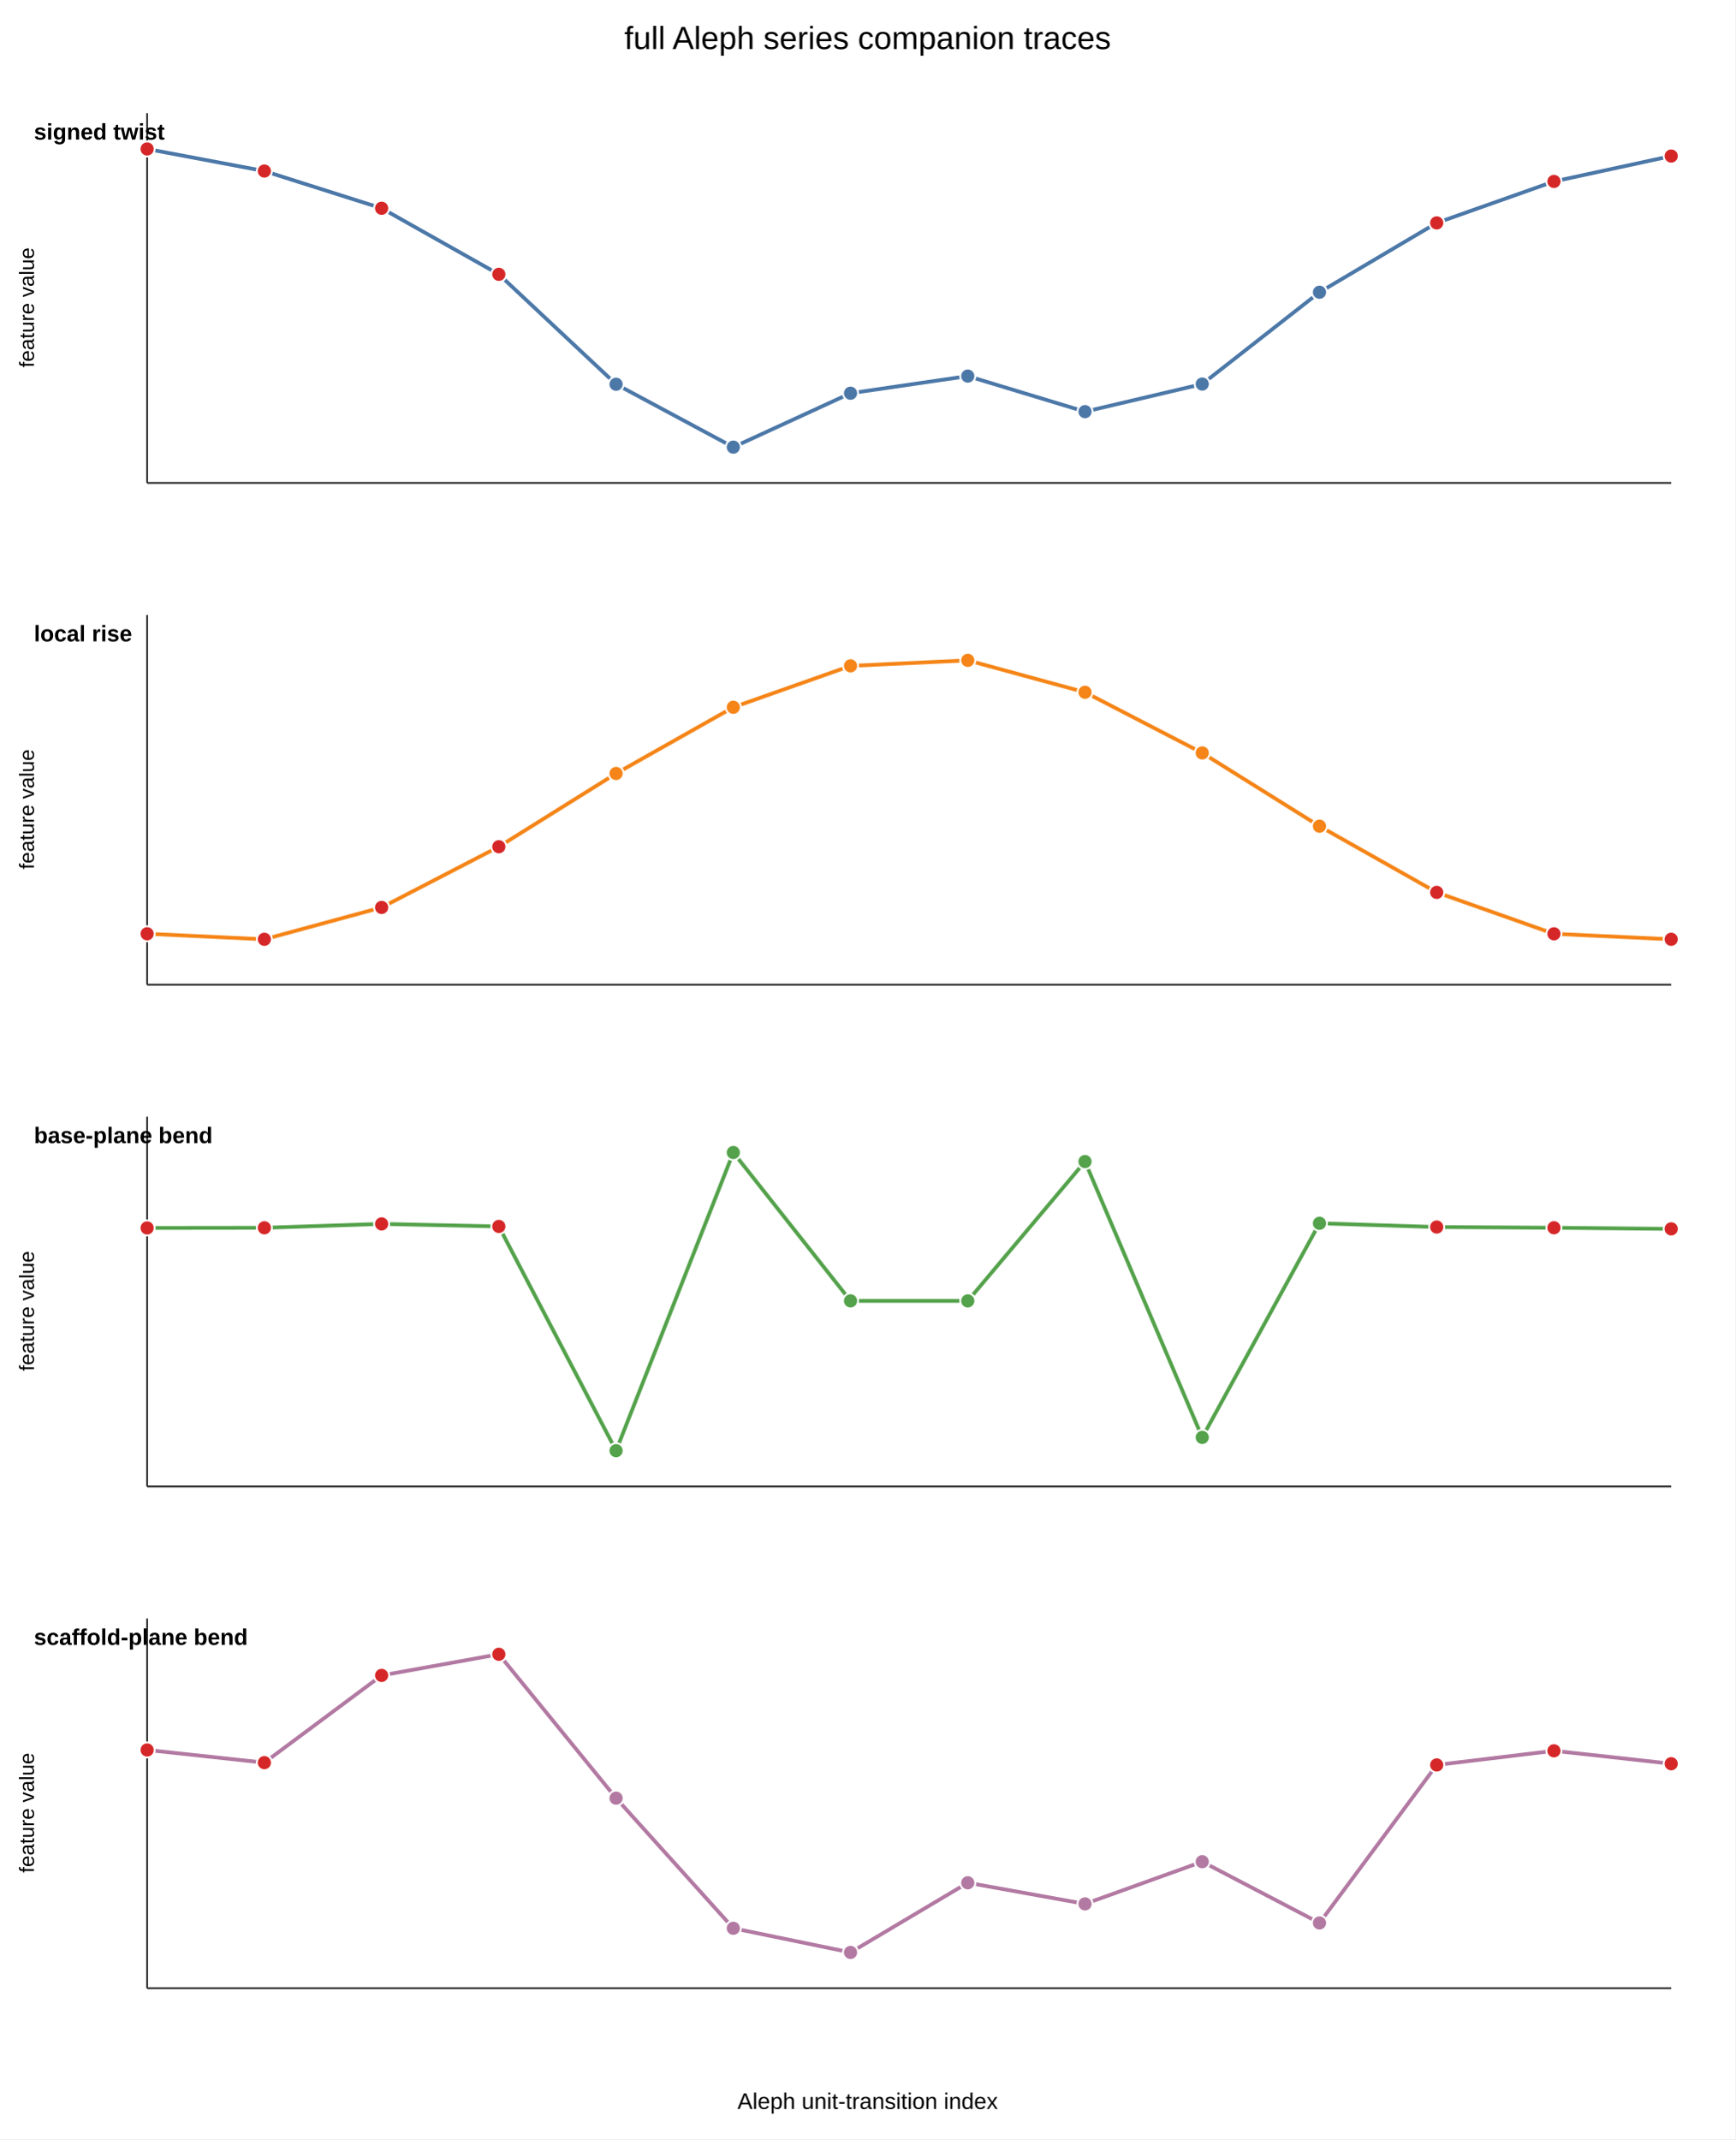
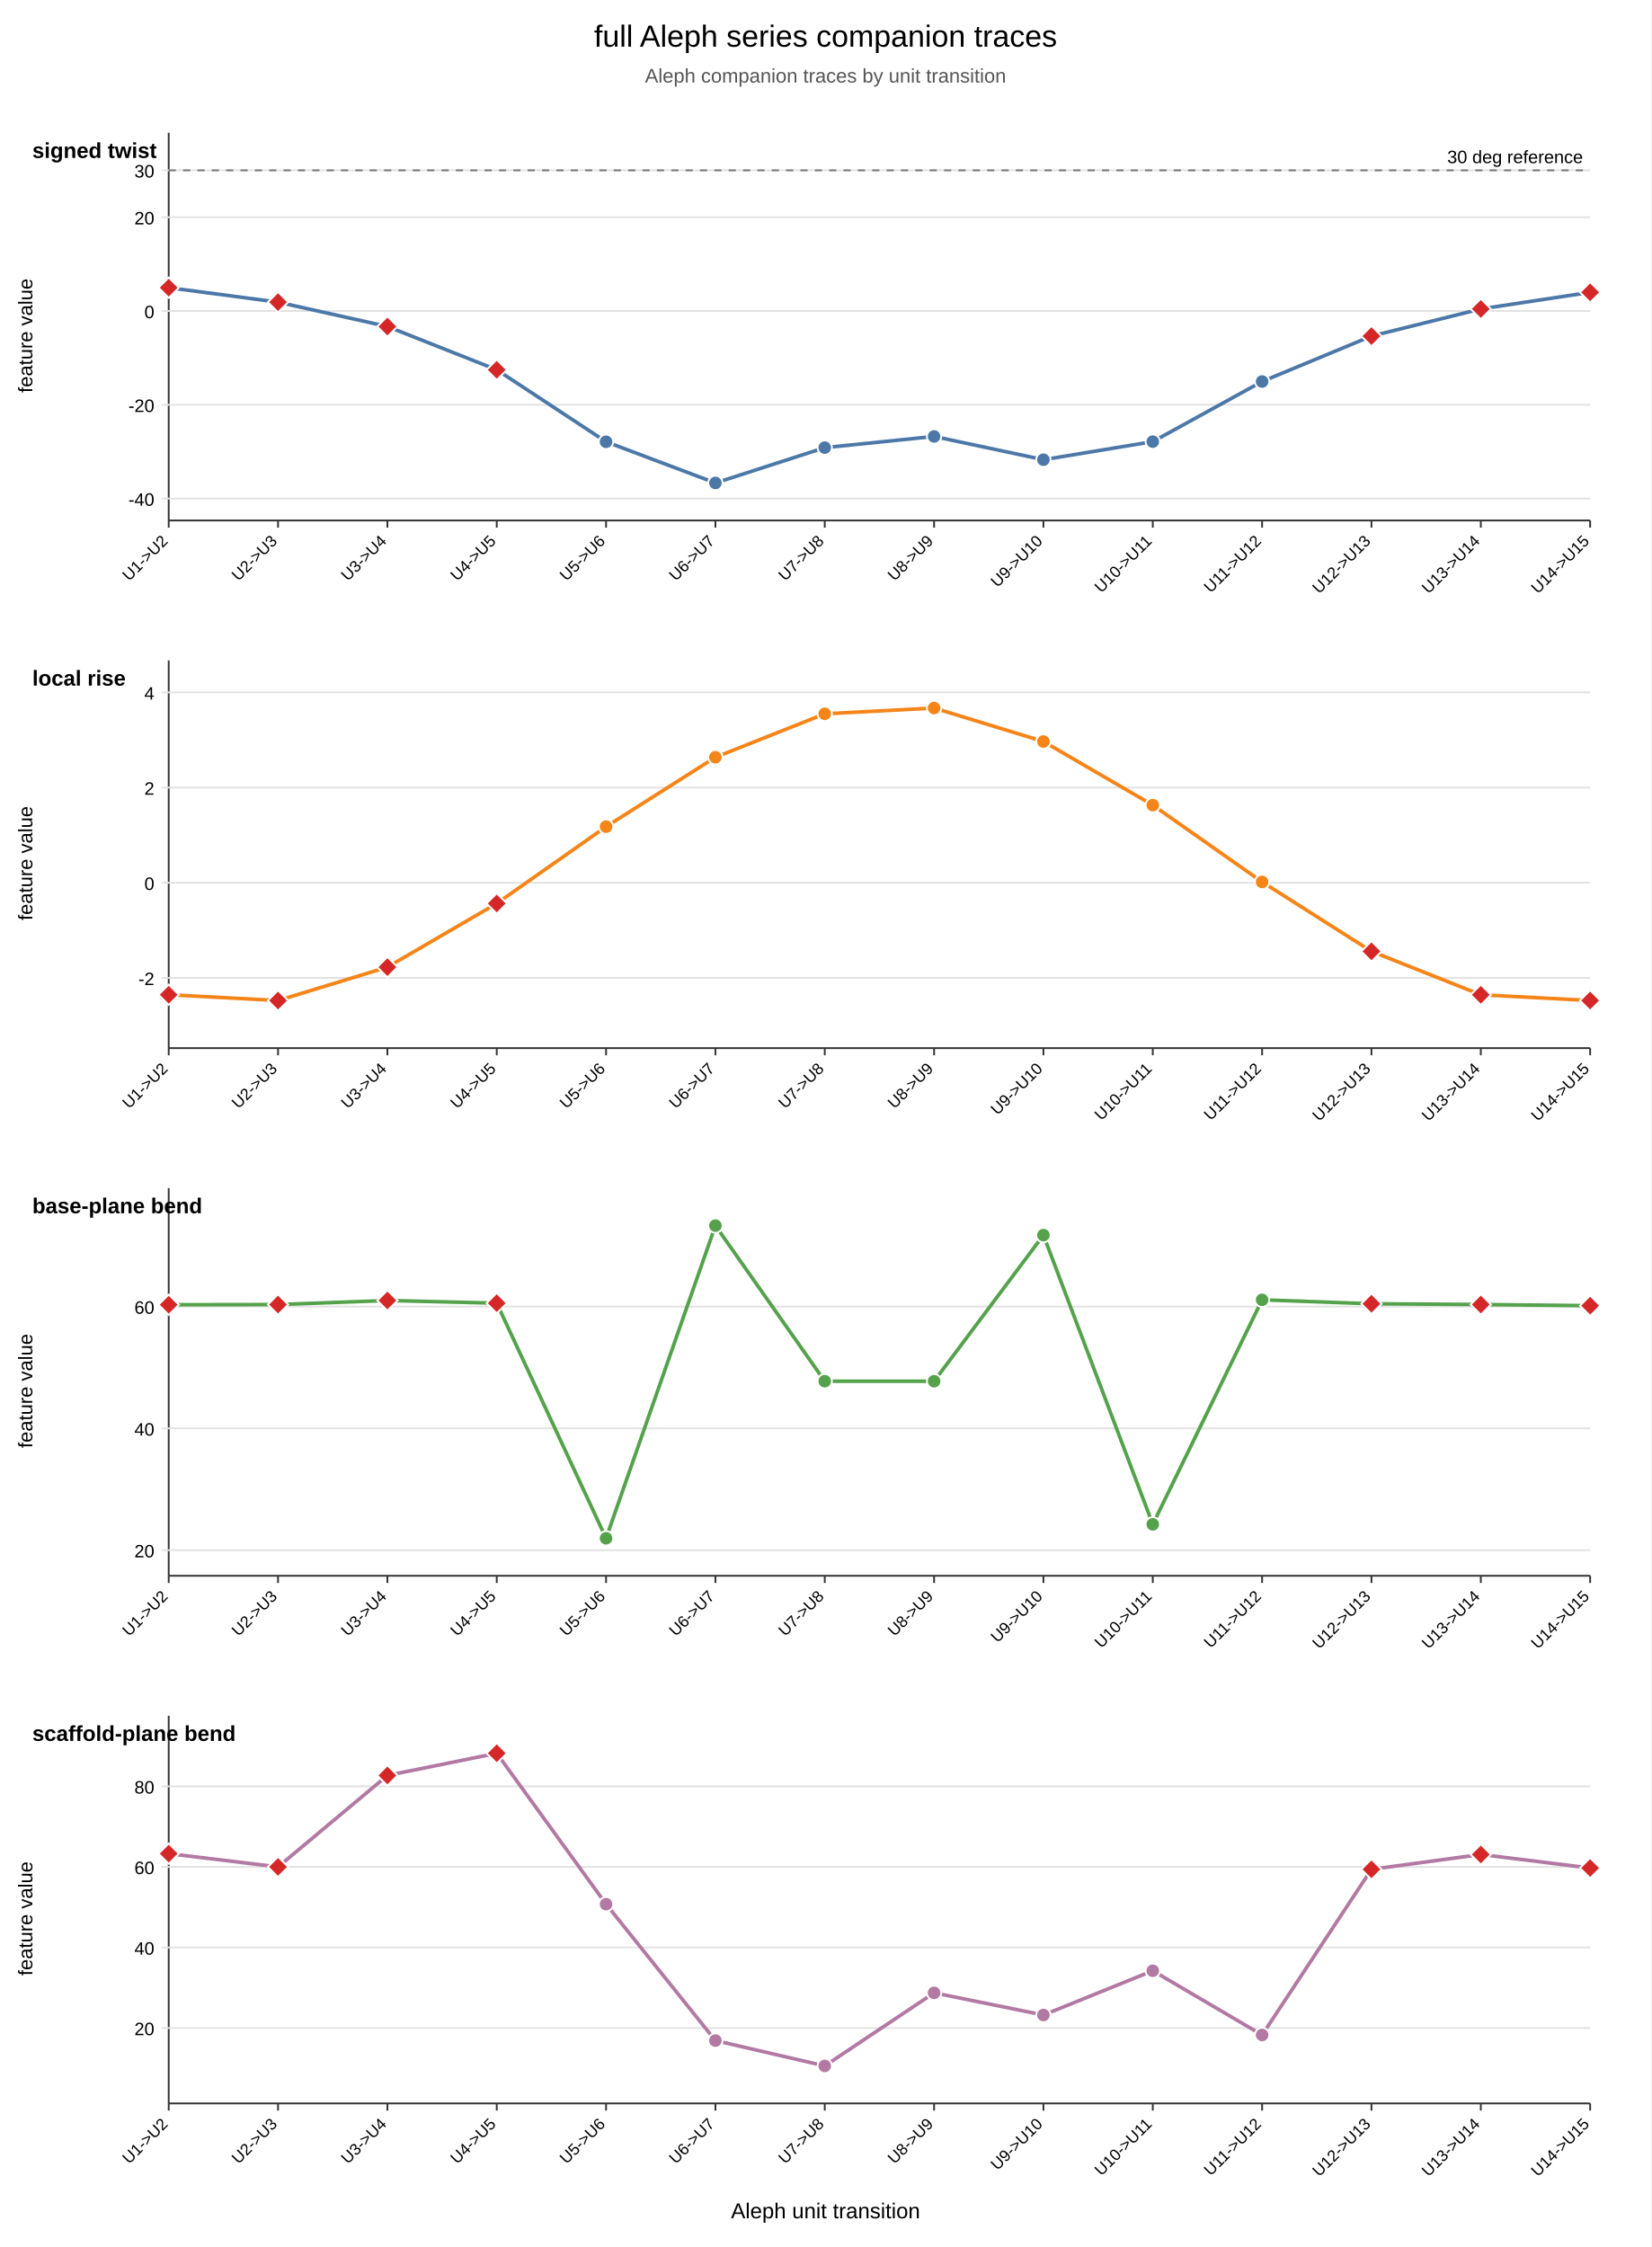
- <svg xmlns="http://www.w3.org/2000/svg" width="920" height="1134" viewBox="0 0 920 1134">
+ <svg xmlns="http://www.w3.org/2000/svg" width="920" height="1252" viewBox="0 0 920 1252">
  <rect width="100%" height="100%" fill="white" />
  <text x="460" y="26" text-anchor="middle" font-family="Arial" font-size="17">full Aleph series companion traces</text>
-   <line x1="78" y1="60" x2="78" y2="256" stroke="#333" />
-   <line x1="78" y1="256" x2="886" y2="256" stroke="#333" />
-   <text x="18" y="74" font-family="Arial" font-size="12" font-weight="bold">signed twist</text>
-   <polyline points="78.00,78.97 140.15,90.67 202.31,110.40 264.46,145.42 326.62,203.69 388.77,237.03 450.92,208.45 513.08,199.37 575.23,218.21 637.38,203.59 699.54,154.92 761.69,118.16 823.85,96.18 886.00,82.72" fill="none" stroke="#4c78a8" stroke-width="2" />
-   <circle cx="78.00" cy="78.97" r="4" fill="#d62728" stroke="white" stroke-width="1" />
-   <circle cx="140.15" cy="90.67" r="4" fill="#d62728" stroke="white" stroke-width="1" />
-   <circle cx="202.31" cy="110.40" r="4" fill="#d62728" stroke="white" stroke-width="1" />
-   <circle cx="264.46" cy="145.42" r="4" fill="#d62728" stroke="white" stroke-width="1" />
-   <circle cx="326.62" cy="203.69" r="4" fill="#4c78a8" stroke="white" stroke-width="1" />
-   <circle cx="388.77" cy="237.03" r="4" fill="#4c78a8" stroke="white" stroke-width="1" />
-   <circle cx="450.92" cy="208.45" r="4" fill="#4c78a8" stroke="white" stroke-width="1" />
-   <circle cx="513.08" cy="199.37" r="4" fill="#4c78a8" stroke="white" stroke-width="1" />
-   <circle cx="575.23" cy="218.21" r="4" fill="#4c78a8" stroke="white" stroke-width="1" />
-   <circle cx="637.38" cy="203.59" r="4" fill="#4c78a8" stroke="white" stroke-width="1" />
-   <circle cx="699.54" cy="154.92" r="4" fill="#4c78a8" stroke="white" stroke-width="1" />
-   <circle cx="761.69" cy="118.16" r="4" fill="#d62728" stroke="white" stroke-width="1" />
-   <circle cx="823.85" cy="96.18" r="4" fill="#d62728" stroke="white" stroke-width="1" />
-   <circle cx="886.00" cy="82.72" r="4" fill="#d62728" stroke="white" stroke-width="1" />
-   <text x="18" y="163" text-anchor="middle" font-family="Arial" font-size="11" transform="rotate(-90 18,163)">feature value</text>
-   <line x1="78" y1="326" x2="78" y2="522" stroke="#333" />
-   <line x1="78" y1="522" x2="886" y2="522" stroke="#333" />
-   <text x="18" y="340" font-family="Arial" font-size="12" font-weight="bold">local rise</text>
-   <polyline points="78.00,495.01 140.15,497.94 202.31,481.05 264.46,448.86 326.62,410.03 388.77,374.93 450.92,352.98 513.08,350.06 575.23,366.98 637.38,399.14 699.54,437.98 761.69,473.07 823.85,495.03 886.00,497.93" fill="none" stroke="#f58518" stroke-width="2" />
-   <circle cx="78.00" cy="495.01" r="4" fill="#d62728" stroke="white" stroke-width="1" />
-   <circle cx="140.15" cy="497.94" r="4" fill="#d62728" stroke="white" stroke-width="1" />
-   <circle cx="202.31" cy="481.05" r="4" fill="#d62728" stroke="white" stroke-width="1" />
-   <circle cx="264.46" cy="448.86" r="4" fill="#d62728" stroke="white" stroke-width="1" />
-   <circle cx="326.62" cy="410.03" r="4" fill="#f58518" stroke="white" stroke-width="1" />
-   <circle cx="388.77" cy="374.93" r="4" fill="#f58518" stroke="white" stroke-width="1" />
-   <circle cx="450.92" cy="352.98" r="4" fill="#f58518" stroke="white" stroke-width="1" />
-   <circle cx="513.08" cy="350.06" r="4" fill="#f58518" stroke="white" stroke-width="1" />
-   <circle cx="575.23" cy="366.98" r="4" fill="#f58518" stroke="white" stroke-width="1" />
-   <circle cx="637.38" cy="399.14" r="4" fill="#f58518" stroke="white" stroke-width="1" />
-   <circle cx="699.54" cy="437.98" r="4" fill="#f58518" stroke="white" stroke-width="1" />
-   <circle cx="761.69" cy="473.07" r="4" fill="#d62728" stroke="white" stroke-width="1" />
-   <circle cx="823.85" cy="495.03" r="4" fill="#d62728" stroke="white" stroke-width="1" />
-   <circle cx="886.00" cy="497.93" r="4" fill="#d62728" stroke="white" stroke-width="1" />
-   <text x="18" y="429" text-anchor="middle" font-family="Arial" font-size="11" transform="rotate(-90 18,429)">feature value</text>
-   <line x1="78" y1="592" x2="78" y2="788" stroke="#333" />
-   <line x1="78" y1="788" x2="886" y2="788" stroke="#333" />
-   <text x="18" y="606" font-family="Arial" font-size="12" font-weight="bold">base-plane bend</text>
-   <polyline points="78.00,650.96 140.15,650.88 202.31,648.82 264.46,650.16 326.62,769.03 388.77,610.97 450.92,689.62 513.08,689.63 575.23,615.77 637.38,762.00 699.54,648.49 761.69,650.48 823.85,650.86 886.00,651.45" fill="none" stroke="#54a24b" stroke-width="2" />
-   <circle cx="78.00" cy="650.96" r="4" fill="#d62728" stroke="white" stroke-width="1" />
-   <circle cx="140.15" cy="650.88" r="4" fill="#d62728" stroke="white" stroke-width="1" />
-   <circle cx="202.31" cy="648.82" r="4" fill="#d62728" stroke="white" stroke-width="1" />
-   <circle cx="264.46" cy="650.16" r="4" fill="#d62728" stroke="white" stroke-width="1" />
-   <circle cx="326.62" cy="769.03" r="4" fill="#54a24b" stroke="white" stroke-width="1" />
-   <circle cx="388.77" cy="610.97" r="4" fill="#54a24b" stroke="white" stroke-width="1" />
-   <circle cx="450.92" cy="689.62" r="4" fill="#54a24b" stroke="white" stroke-width="1" />
-   <circle cx="513.08" cy="689.63" r="4" fill="#54a24b" stroke="white" stroke-width="1" />
-   <circle cx="575.23" cy="615.77" r="4" fill="#54a24b" stroke="white" stroke-width="1" />
-   <circle cx="637.38" cy="762.00" r="4" fill="#54a24b" stroke="white" stroke-width="1" />
-   <circle cx="699.54" cy="648.49" r="4" fill="#54a24b" stroke="white" stroke-width="1" />
-   <circle cx="761.69" cy="650.48" r="4" fill="#d62728" stroke="white" stroke-width="1" />
-   <circle cx="823.85" cy="650.86" r="4" fill="#d62728" stroke="white" stroke-width="1" />
-   <circle cx="886.00" cy="651.45" r="4" fill="#d62728" stroke="white" stroke-width="1" />
-   <text x="18" y="695" text-anchor="middle" font-family="Arial" font-size="11" transform="rotate(-90 18,695)">feature value</text>
-   <line x1="78" y1="858" x2="78" y2="1054" stroke="#333" />
-   <line x1="78" y1="1054" x2="886" y2="1054" stroke="#333" />
-   <text x="18" y="872" font-family="Arial" font-size="12" font-weight="bold">scaffold-plane bend</text>
-   <polyline points="78.00,927.70 140.15,934.42 202.31,888.17 264.46,876.97 326.62,953.25 388.77,1022.22 450.92,1035.03 513.08,998.09 575.23,1009.30 637.38,986.93 699.54,1019.40 761.69,935.64 823.85,928.14 886.00,934.99" fill="none" stroke="#b279a2" stroke-width="2" />
-   <circle cx="78.00" cy="927.70" r="4" fill="#d62728" stroke="white" stroke-width="1" />
-   <circle cx="140.15" cy="934.42" r="4" fill="#d62728" stroke="white" stroke-width="1" />
-   <circle cx="202.31" cy="888.17" r="4" fill="#d62728" stroke="white" stroke-width="1" />
-   <circle cx="264.46" cy="876.97" r="4" fill="#d62728" stroke="white" stroke-width="1" />
-   <circle cx="326.62" cy="953.25" r="4" fill="#b279a2" stroke="white" stroke-width="1" />
-   <circle cx="388.77" cy="1022.22" r="4" fill="#b279a2" stroke="white" stroke-width="1" />
-   <circle cx="450.92" cy="1035.03" r="4" fill="#b279a2" stroke="white" stroke-width="1" />
-   <circle cx="513.08" cy="998.09" r="4" fill="#b279a2" stroke="white" stroke-width="1" />
-   <circle cx="575.23" cy="1009.30" r="4" fill="#b279a2" stroke="white" stroke-width="1" />
-   <circle cx="637.38" cy="986.93" r="4" fill="#b279a2" stroke="white" stroke-width="1" />
-   <circle cx="699.54" cy="1019.40" r="4" fill="#b279a2" stroke="white" stroke-width="1" />
-   <circle cx="761.69" cy="935.64" r="4" fill="#d62728" stroke="white" stroke-width="1" />
-   <circle cx="823.85" cy="928.14" r="4" fill="#d62728" stroke="white" stroke-width="1" />
-   <circle cx="886.00" cy="934.99" r="4" fill="#d62728" stroke="white" stroke-width="1" />
-   <text x="18" y="961" text-anchor="middle" font-family="Arial" font-size="11" transform="rotate(-90 18,961)">feature value</text>
-   <text x="460" y="1118" text-anchor="middle" font-family="Arial" font-size="12">Aleph unit-transition index</text>
+   <text x="460" y="46" text-anchor="middle" font-family="Arial" font-size="11" fill="#555">Aleph companion traces by unit transition</text>
+   <line x1="94" y1="74" x2="94" y2="290" stroke="#333" />
+   <line x1="94" y1="290" x2="886" y2="290" stroke="#333" />
+   <line x1="90" y1="277.80" x2="886" y2="277.80" stroke="#e2e2e2" />
+   <text x="86" y="281.80" text-anchor="end" font-family="Arial" font-size="10">-40</text>
+   <line x1="90" y1="225.55" x2="886" y2="225.55" stroke="#e2e2e2" />
+   <text x="86" y="229.55" text-anchor="end" font-family="Arial" font-size="10">-20</text>
+   <line x1="90" y1="173.29" x2="886" y2="173.29" stroke="#e2e2e2" />
+   <text x="86" y="177.29" text-anchor="end" font-family="Arial" font-size="10">0</text>
+   <line x1="90" y1="121.03" x2="886" y2="121.03" stroke="#e2e2e2" />
+   <text x="86" y="125.03" text-anchor="end" font-family="Arial" font-size="10">20</text>
+   <line x1="90" y1="94.90" x2="886" y2="94.90" stroke="#e2e2e2" />
+   <text x="86" y="98.90" text-anchor="end" font-family="Arial" font-size="10">30</text>
+   <line x1="94.00" y1="290" x2="94.00" y2="294" stroke="#333" />
+   <text x="94.00" y="302" text-anchor="end" font-family="Arial" font-size="9" transform="rotate(-45 94.00,302)">U1-&gt;U2</text>
+   <line x1="154.92" y1="290" x2="154.92" y2="294" stroke="#333" />
+   <text x="154.92" y="302" text-anchor="end" font-family="Arial" font-size="9" transform="rotate(-45 154.92,302)">U2-&gt;U3</text>
+   <line x1="215.85" y1="290" x2="215.85" y2="294" stroke="#333" />
+   <text x="215.85" y="302" text-anchor="end" font-family="Arial" font-size="9" transform="rotate(-45 215.85,302)">U3-&gt;U4</text>
+   <line x1="276.77" y1="290" x2="276.77" y2="294" stroke="#333" />
+   <text x="276.77" y="302" text-anchor="end" font-family="Arial" font-size="9" transform="rotate(-45 276.77,302)">U4-&gt;U5</text>
+   <line x1="337.69" y1="290" x2="337.69" y2="294" stroke="#333" />
+   <text x="337.69" y="302" text-anchor="end" font-family="Arial" font-size="9" transform="rotate(-45 337.69,302)">U5-&gt;U6</text>
+   <line x1="398.62" y1="290" x2="398.62" y2="294" stroke="#333" />
+   <text x="398.62" y="302" text-anchor="end" font-family="Arial" font-size="9" transform="rotate(-45 398.62,302)">U6-&gt;U7</text>
+   <line x1="459.54" y1="290" x2="459.54" y2="294" stroke="#333" />
+   <text x="459.54" y="302" text-anchor="end" font-family="Arial" font-size="9" transform="rotate(-45 459.54,302)">U7-&gt;U8</text>
+   <line x1="520.46" y1="290" x2="520.46" y2="294" stroke="#333" />
+   <text x="520.46" y="302" text-anchor="end" font-family="Arial" font-size="9" transform="rotate(-45 520.46,302)">U8-&gt;U9</text>
+   <line x1="581.38" y1="290" x2="581.38" y2="294" stroke="#333" />
+   <text x="581.38" y="302" text-anchor="end" font-family="Arial" font-size="9" transform="rotate(-45 581.38,302)">U9-&gt;U10</text>
+   <line x1="642.31" y1="290" x2="642.31" y2="294" stroke="#333" />
+   <text x="642.31" y="302" text-anchor="end" font-family="Arial" font-size="9" transform="rotate(-45 642.31,302)">U10-&gt;U11</text>
+   <line x1="703.23" y1="290" x2="703.23" y2="294" stroke="#333" />
+   <text x="703.23" y="302" text-anchor="end" font-family="Arial" font-size="9" transform="rotate(-45 703.23,302)">U11-&gt;U12</text>
+   <line x1="764.15" y1="290" x2="764.15" y2="294" stroke="#333" />
+   <text x="764.15" y="302" text-anchor="end" font-family="Arial" font-size="9" transform="rotate(-45 764.15,302)">U12-&gt;U13</text>
+   <line x1="825.08" y1="290" x2="825.08" y2="294" stroke="#333" />
+   <text x="825.08" y="302" text-anchor="end" font-family="Arial" font-size="9" transform="rotate(-45 825.08,302)">U13-&gt;U14</text>
+   <line x1="886.00" y1="290" x2="886.00" y2="294" stroke="#333" />
+   <text x="886.00" y="302" text-anchor="end" font-family="Arial" font-size="9" transform="rotate(-45 886.00,302)">U14-&gt;U15</text>
+   <text x="18" y="88" font-family="Arial" font-size="12" font-weight="bold">signed twist</text>
+   <line x1="94" y1="94.90" x2="886" y2="94.90" stroke="#777" stroke-dasharray="4 4" />
+   <text x="882" y="90.90" text-anchor="end" font-family="Arial" font-size="10">30 deg reference</text>
+   <polyline points="94.00,160.29 154.92,168.35 215.85,181.93 276.77,206.04 337.69,246.15 398.62,269.10 459.54,249.42 520.46,243.18 581.38,256.14 642.31,246.08 703.23,212.57 764.15,187.27 825.08,172.14 886.00,162.88" fill="none" stroke="#4c78a8" stroke-width="2" />
+   <rect x="90.00" y="156.29" width="8" height="8" transform="rotate(45 94.00,160.29)" fill="#d62728" stroke="white" stroke-width="1" />
+   <rect x="150.92" y="164.35" width="8" height="8" transform="rotate(45 154.92,168.35)" fill="#d62728" stroke="white" stroke-width="1" />
+   <rect x="211.85" y="177.93" width="8" height="8" transform="rotate(45 215.85,181.93)" fill="#d62728" stroke="white" stroke-width="1" />
+   <rect x="272.77" y="202.04" width="8" height="8" transform="rotate(45 276.77,206.04)" fill="#d62728" stroke="white" stroke-width="1" />
+   <circle cx="337.69" cy="246.15" r="4" fill="#4c78a8" stroke="white" stroke-width="1" />
+   <circle cx="398.62" cy="269.10" r="4" fill="#4c78a8" stroke="white" stroke-width="1" />
+   <circle cx="459.54" cy="249.42" r="4" fill="#4c78a8" stroke="white" stroke-width="1" />
+   <circle cx="520.46" cy="243.18" r="4" fill="#4c78a8" stroke="white" stroke-width="1" />
+   <circle cx="581.38" cy="256.14" r="4" fill="#4c78a8" stroke="white" stroke-width="1" />
+   <circle cx="642.31" cy="246.08" r="4" fill="#4c78a8" stroke="white" stroke-width="1" />
+   <circle cx="703.23" cy="212.57" r="4" fill="#4c78a8" stroke="white" stroke-width="1" />
+   <rect x="760.15" y="183.27" width="8" height="8" transform="rotate(45 764.15,187.27)" fill="#d62728" stroke="white" stroke-width="1" />
+   <rect x="821.08" y="168.14" width="8" height="8" transform="rotate(45 825.08,172.14)" fill="#d62728" stroke="white" stroke-width="1" />
+   <rect x="882.00" y="158.88" width="8" height="8" transform="rotate(45 886.00,162.88)" fill="#d62728" stroke="white" stroke-width="1" />
+   <text x="18" y="187" text-anchor="middle" font-family="Arial" font-size="11" transform="rotate(-90 18,187)">feature value</text>
+   <line x1="94" y1="368" x2="94" y2="584" stroke="#333" />
+   <line x1="94" y1="584" x2="886" y2="584" stroke="#333" />
+   <line x1="90" y1="544.88" x2="886" y2="544.88" stroke="#e2e2e2" />
+   <text x="86" y="548.88" text-anchor="end" font-family="Arial" font-size="10">-2</text>
+   <line x1="90" y1="491.85" x2="886" y2="491.85" stroke="#e2e2e2" />
+   <text x="86" y="495.85" text-anchor="end" font-family="Arial" font-size="10">0</text>
+   <line x1="90" y1="438.82" x2="886" y2="438.82" stroke="#e2e2e2" />
+   <text x="86" y="442.82" text-anchor="end" font-family="Arial" font-size="10">2</text>
+   <line x1="90" y1="385.79" x2="886" y2="385.79" stroke="#e2e2e2" />
+   <text x="86" y="389.79" text-anchor="end" font-family="Arial" font-size="10">4</text>
+   <line x1="94.00" y1="584" x2="94.00" y2="588" stroke="#333" />
+   <text x="94.00" y="596" text-anchor="end" font-family="Arial" font-size="9" transform="rotate(-45 94.00,596)">U1-&gt;U2</text>
+   <line x1="154.92" y1="584" x2="154.92" y2="588" stroke="#333" />
+   <text x="154.92" y="596" text-anchor="end" font-family="Arial" font-size="9" transform="rotate(-45 154.92,596)">U2-&gt;U3</text>
+   <line x1="215.85" y1="584" x2="215.85" y2="588" stroke="#333" />
+   <text x="215.85" y="596" text-anchor="end" font-family="Arial" font-size="9" transform="rotate(-45 215.85,596)">U3-&gt;U4</text>
+   <line x1="276.77" y1="584" x2="276.77" y2="588" stroke="#333" />
+   <text x="276.77" y="596" text-anchor="end" font-family="Arial" font-size="9" transform="rotate(-45 276.77,596)">U4-&gt;U5</text>
+   <line x1="337.69" y1="584" x2="337.69" y2="588" stroke="#333" />
+   <text x="337.69" y="596" text-anchor="end" font-family="Arial" font-size="9" transform="rotate(-45 337.69,596)">U5-&gt;U6</text>
+   <line x1="398.62" y1="584" x2="398.62" y2="588" stroke="#333" />
+   <text x="398.62" y="596" text-anchor="end" font-family="Arial" font-size="9" transform="rotate(-45 398.62,596)">U6-&gt;U7</text>
+   <line x1="459.54" y1="584" x2="459.54" y2="588" stroke="#333" />
+   <text x="459.54" y="596" text-anchor="end" font-family="Arial" font-size="9" transform="rotate(-45 459.54,596)">U7-&gt;U8</text>
+   <line x1="520.46" y1="584" x2="520.46" y2="588" stroke="#333" />
+   <text x="520.46" y="596" text-anchor="end" font-family="Arial" font-size="9" transform="rotate(-45 520.46,596)">U8-&gt;U9</text>
+   <line x1="581.38" y1="584" x2="581.38" y2="588" stroke="#333" />
+   <text x="581.38" y="596" text-anchor="end" font-family="Arial" font-size="9" transform="rotate(-45 581.38,596)">U9-&gt;U10</text>
+   <line x1="642.31" y1="584" x2="642.31" y2="588" stroke="#333" />
+   <text x="642.31" y="596" text-anchor="end" font-family="Arial" font-size="9" transform="rotate(-45 642.31,596)">U10-&gt;U11</text>
+   <line x1="703.23" y1="584" x2="703.23" y2="588" stroke="#333" />
+   <text x="703.23" y="596" text-anchor="end" font-family="Arial" font-size="9" transform="rotate(-45 703.23,596)">U11-&gt;U12</text>
+   <line x1="764.15" y1="584" x2="764.15" y2="588" stroke="#333" />
+   <text x="764.15" y="596" text-anchor="end" font-family="Arial" font-size="9" transform="rotate(-45 764.15,596)">U12-&gt;U13</text>
+   <line x1="825.08" y1="584" x2="825.08" y2="588" stroke="#333" />
+   <text x="825.08" y="596" text-anchor="end" font-family="Arial" font-size="9" transform="rotate(-45 825.08,596)">U13-&gt;U14</text>
+   <line x1="886.00" y1="584" x2="886.00" y2="588" stroke="#333" />
+   <text x="886.00" y="596" text-anchor="end" font-family="Arial" font-size="9" transform="rotate(-45 886.00,596)">U14-&gt;U15</text>
+   <text x="18" y="382" font-family="Arial" font-size="12" font-weight="bold">local rise</text>
+   <polyline points="94.00,554.26 154.92,557.49 215.85,538.87 276.77,503.40 337.69,460.61 398.62,421.93 459.54,397.73 520.46,394.51 581.38,413.16 642.31,448.60 703.23,491.40 764.15,530.08 825.08,554.28 886.00,557.48" fill="none" stroke="#f58518" stroke-width="2" />
+   <rect x="90.00" y="550.26" width="8" height="8" transform="rotate(45 94.00,554.26)" fill="#d62728" stroke="white" stroke-width="1" />
+   <rect x="150.92" y="553.49" width="8" height="8" transform="rotate(45 154.92,557.49)" fill="#d62728" stroke="white" stroke-width="1" />
+   <rect x="211.85" y="534.87" width="8" height="8" transform="rotate(45 215.85,538.87)" fill="#d62728" stroke="white" stroke-width="1" />
+   <rect x="272.77" y="499.40" width="8" height="8" transform="rotate(45 276.77,503.40)" fill="#d62728" stroke="white" stroke-width="1" />
+   <circle cx="337.69" cy="460.61" r="4" fill="#f58518" stroke="white" stroke-width="1" />
+   <circle cx="398.62" cy="421.93" r="4" fill="#f58518" stroke="white" stroke-width="1" />
+   <circle cx="459.54" cy="397.73" r="4" fill="#f58518" stroke="white" stroke-width="1" />
+   <circle cx="520.46" cy="394.51" r="4" fill="#f58518" stroke="white" stroke-width="1" />
+   <circle cx="581.38" cy="413.16" r="4" fill="#f58518" stroke="white" stroke-width="1" />
+   <circle cx="642.31" cy="448.60" r="4" fill="#f58518" stroke="white" stroke-width="1" />
+   <circle cx="703.23" cy="491.40" r="4" fill="#f58518" stroke="white" stroke-width="1" />
+   <rect x="760.15" y="526.08" width="8" height="8" transform="rotate(45 764.15,530.08)" fill="#d62728" stroke="white" stroke-width="1" />
+   <rect x="821.08" y="550.28" width="8" height="8" transform="rotate(45 825.08,554.28)" fill="#d62728" stroke="white" stroke-width="1" />
+   <rect x="882.00" y="553.48" width="8" height="8" transform="rotate(45 886.00,557.48)" fill="#d62728" stroke="white" stroke-width="1" />
+   <text x="18" y="481" text-anchor="middle" font-family="Arial" font-size="11" transform="rotate(-90 18,481)">feature value</text>
+   <line x1="94" y1="662" x2="94" y2="878" stroke="#333" />
+   <line x1="94" y1="878" x2="886" y2="878" stroke="#333" />
+   <line x1="90" y1="863.75" x2="886" y2="863.75" stroke="#e2e2e2" />
+   <text x="86" y="867.75" text-anchor="end" font-family="Arial" font-size="10">20</text>
+   <line x1="90" y1="795.88" x2="886" y2="795.88" stroke="#e2e2e2" />
+   <text x="86" y="799.88" text-anchor="end" font-family="Arial" font-size="10">40</text>
+   <line x1="90" y1="728.01" x2="886" y2="728.01" stroke="#e2e2e2" />
+   <text x="86" y="732.01" text-anchor="end" font-family="Arial" font-size="10">60</text>
+   <line x1="94.00" y1="878" x2="94.00" y2="882" stroke="#333" />
+   <text x="94.00" y="890" text-anchor="end" font-family="Arial" font-size="9" transform="rotate(-45 94.00,890)">U1-&gt;U2</text>
+   <line x1="154.92" y1="878" x2="154.92" y2="882" stroke="#333" />
+   <text x="154.92" y="890" text-anchor="end" font-family="Arial" font-size="9" transform="rotate(-45 154.92,890)">U2-&gt;U3</text>
+   <line x1="215.85" y1="878" x2="215.85" y2="882" stroke="#333" />
+   <text x="215.85" y="890" text-anchor="end" font-family="Arial" font-size="9" transform="rotate(-45 215.85,890)">U3-&gt;U4</text>
+   <line x1="276.77" y1="878" x2="276.77" y2="882" stroke="#333" />
+   <text x="276.77" y="890" text-anchor="end" font-family="Arial" font-size="9" transform="rotate(-45 276.77,890)">U4-&gt;U5</text>
+   <line x1="337.69" y1="878" x2="337.69" y2="882" stroke="#333" />
+   <text x="337.69" y="890" text-anchor="end" font-family="Arial" font-size="9" transform="rotate(-45 337.69,890)">U5-&gt;U6</text>
+   <line x1="398.62" y1="878" x2="398.62" y2="882" stroke="#333" />
+   <text x="398.62" y="890" text-anchor="end" font-family="Arial" font-size="9" transform="rotate(-45 398.62,890)">U6-&gt;U7</text>
+   <line x1="459.54" y1="878" x2="459.54" y2="882" stroke="#333" />
+   <text x="459.54" y="890" text-anchor="end" font-family="Arial" font-size="9" transform="rotate(-45 459.54,890)">U7-&gt;U8</text>
+   <line x1="520.46" y1="878" x2="520.46" y2="882" stroke="#333" />
+   <text x="520.46" y="890" text-anchor="end" font-family="Arial" font-size="9" transform="rotate(-45 520.46,890)">U8-&gt;U9</text>
+   <line x1="581.38" y1="878" x2="581.38" y2="882" stroke="#333" />
+   <text x="581.38" y="890" text-anchor="end" font-family="Arial" font-size="9" transform="rotate(-45 581.38,890)">U9-&gt;U10</text>
+   <line x1="642.31" y1="878" x2="642.31" y2="882" stroke="#333" />
+   <text x="642.31" y="890" text-anchor="end" font-family="Arial" font-size="9" transform="rotate(-45 642.31,890)">U10-&gt;U11</text>
+   <line x1="703.23" y1="878" x2="703.23" y2="882" stroke="#333" />
+   <text x="703.23" y="890" text-anchor="end" font-family="Arial" font-size="9" transform="rotate(-45 703.23,890)">U11-&gt;U12</text>
+   <line x1="764.15" y1="878" x2="764.15" y2="882" stroke="#333" />
+   <text x="764.15" y="890" text-anchor="end" font-family="Arial" font-size="9" transform="rotate(-45 764.15,890)">U12-&gt;U13</text>
+   <line x1="825.08" y1="878" x2="825.08" y2="882" stroke="#333" />
+   <text x="825.08" y="890" text-anchor="end" font-family="Arial" font-size="9" transform="rotate(-45 825.08,890)">U13-&gt;U14</text>
+   <line x1="886.00" y1="878" x2="886.00" y2="882" stroke="#333" />
+   <text x="886.00" y="890" text-anchor="end" font-family="Arial" font-size="9" transform="rotate(-45 886.00,890)">U14-&gt;U15</text>
+   <text x="18" y="676" font-family="Arial" font-size="12" font-weight="bold">base-plane bend</text>
+   <polyline points="94.00,726.98 154.92,726.89 215.85,724.62 276.77,726.10 337.69,857.10 398.62,682.90 459.54,769.58 520.46,769.59 581.38,688.19 642.31,849.34 703.23,724.25 764.15,726.44 825.08,726.86 886.00,727.51" fill="none" stroke="#54a24b" stroke-width="2" />
+   <rect x="90.00" y="722.98" width="8" height="8" transform="rotate(45 94.00,726.98)" fill="#d62728" stroke="white" stroke-width="1" />
+   <rect x="150.92" y="722.89" width="8" height="8" transform="rotate(45 154.92,726.89)" fill="#d62728" stroke="white" stroke-width="1" />
+   <rect x="211.85" y="720.62" width="8" height="8" transform="rotate(45 215.85,724.62)" fill="#d62728" stroke="white" stroke-width="1" />
+   <rect x="272.77" y="722.10" width="8" height="8" transform="rotate(45 276.77,726.10)" fill="#d62728" stroke="white" stroke-width="1" />
+   <circle cx="337.69" cy="857.10" r="4" fill="#54a24b" stroke="white" stroke-width="1" />
+   <circle cx="398.62" cy="682.90" r="4" fill="#54a24b" stroke="white" stroke-width="1" />
+   <circle cx="459.54" cy="769.58" r="4" fill="#54a24b" stroke="white" stroke-width="1" />
+   <circle cx="520.46" cy="769.59" r="4" fill="#54a24b" stroke="white" stroke-width="1" />
+   <circle cx="581.38" cy="688.19" r="4" fill="#54a24b" stroke="white" stroke-width="1" />
+   <circle cx="642.31" cy="849.34" r="4" fill="#54a24b" stroke="white" stroke-width="1" />
+   <circle cx="703.23" cy="724.25" r="4" fill="#54a24b" stroke="white" stroke-width="1" />
+   <rect x="760.15" y="722.44" width="8" height="8" transform="rotate(45 764.15,726.44)" fill="#d62728" stroke="white" stroke-width="1" />
+   <rect x="821.08" y="722.86" width="8" height="8" transform="rotate(45 825.08,726.86)" fill="#d62728" stroke="white" stroke-width="1" />
+   <rect x="882.00" y="723.51" width="8" height="8" transform="rotate(45 886.00,727.51)" fill="#d62728" stroke="white" stroke-width="1" />
+   <text x="18" y="775" text-anchor="middle" font-family="Arial" font-size="11" transform="rotate(-90 18,775)">feature value</text>
+   <line x1="94" y1="956" x2="94" y2="1172" stroke="#333" />
+   <line x1="94" y1="1172" x2="886" y2="1172" stroke="#333" />
+   <line x1="90" y1="1129.98" x2="886" y2="1129.98" stroke="#e2e2e2" />
+   <text x="86" y="1133.98" text-anchor="end" font-family="Arial" font-size="10">20</text>
+   <line x1="90" y1="1085.10" x2="886" y2="1085.10" stroke="#e2e2e2" />
+   <text x="86" y="1089.10" text-anchor="end" font-family="Arial" font-size="10">40</text>
+   <line x1="90" y1="1040.22" x2="886" y2="1040.22" stroke="#e2e2e2" />
+   <text x="86" y="1044.22" text-anchor="end" font-family="Arial" font-size="10">60</text>
+   <line x1="90" y1="995.34" x2="886" y2="995.34" stroke="#e2e2e2" />
+   <text x="86" y="999.34" text-anchor="end" font-family="Arial" font-size="10">80</text>
+   <line x1="94.00" y1="1172" x2="94.00" y2="1176" stroke="#333" />
+   <text x="94.00" y="1184" text-anchor="end" font-family="Arial" font-size="9" transform="rotate(-45 94.00,1184)">U1-&gt;U2</text>
+   <line x1="154.92" y1="1172" x2="154.92" y2="1176" stroke="#333" />
+   <text x="154.92" y="1184" text-anchor="end" font-family="Arial" font-size="9" transform="rotate(-45 154.92,1184)">U2-&gt;U3</text>
+   <line x1="215.85" y1="1172" x2="215.85" y2="1176" stroke="#333" />
+   <text x="215.85" y="1184" text-anchor="end" font-family="Arial" font-size="9" transform="rotate(-45 215.85,1184)">U3-&gt;U4</text>
+   <line x1="276.77" y1="1172" x2="276.77" y2="1176" stroke="#333" />
+   <text x="276.77" y="1184" text-anchor="end" font-family="Arial" font-size="9" transform="rotate(-45 276.77,1184)">U4-&gt;U5</text>
+   <line x1="337.69" y1="1172" x2="337.69" y2="1176" stroke="#333" />
+   <text x="337.69" y="1184" text-anchor="end" font-family="Arial" font-size="9" transform="rotate(-45 337.69,1184)">U5-&gt;U6</text>
+   <line x1="398.62" y1="1172" x2="398.62" y2="1176" stroke="#333" />
+   <text x="398.62" y="1184" text-anchor="end" font-family="Arial" font-size="9" transform="rotate(-45 398.62,1184)">U6-&gt;U7</text>
+   <line x1="459.54" y1="1172" x2="459.54" y2="1176" stroke="#333" />
+   <text x="459.54" y="1184" text-anchor="end" font-family="Arial" font-size="9" transform="rotate(-45 459.54,1184)">U7-&gt;U8</text>
+   <line x1="520.46" y1="1172" x2="520.46" y2="1176" stroke="#333" />
+   <text x="520.46" y="1184" text-anchor="end" font-family="Arial" font-size="9" transform="rotate(-45 520.46,1184)">U8-&gt;U9</text>
+   <line x1="581.38" y1="1172" x2="581.38" y2="1176" stroke="#333" />
+   <text x="581.38" y="1184" text-anchor="end" font-family="Arial" font-size="9" transform="rotate(-45 581.38,1184)">U9-&gt;U10</text>
+   <line x1="642.31" y1="1172" x2="642.31" y2="1176" stroke="#333" />
+   <text x="642.31" y="1184" text-anchor="end" font-family="Arial" font-size="9" transform="rotate(-45 642.31,1184)">U10-&gt;U11</text>
+   <line x1="703.23" y1="1172" x2="703.23" y2="1176" stroke="#333" />
+   <text x="703.23" y="1184" text-anchor="end" font-family="Arial" font-size="9" transform="rotate(-45 703.23,1184)">U11-&gt;U12</text>
+   <line x1="764.15" y1="1172" x2="764.15" y2="1176" stroke="#333" />
+   <text x="764.15" y="1184" text-anchor="end" font-family="Arial" font-size="9" transform="rotate(-45 764.15,1184)">U12-&gt;U13</text>
+   <line x1="825.08" y1="1172" x2="825.08" y2="1176" stroke="#333" />
+   <text x="825.08" y="1184" text-anchor="end" font-family="Arial" font-size="9" transform="rotate(-45 825.08,1184)">U13-&gt;U14</text>
+   <line x1="886.00" y1="1172" x2="886.00" y2="1176" stroke="#333" />
+   <text x="886.00" y="1184" text-anchor="end" font-family="Arial" font-size="9" transform="rotate(-45 886.00,1184)">U14-&gt;U15</text>
+   <text x="18" y="970" font-family="Arial" font-size="12" font-weight="bold">scaffold-plane bend</text>
+   <polyline points="94.00,1032.82 154.92,1040.22 215.85,989.25 276.77,976.90 337.69,1060.97 398.62,1136.98 459.54,1151.10 520.46,1110.39 581.38,1122.74 642.31,1098.08 703.23,1133.86 764.15,1041.56 825.08,1033.29 886.00,1040.84" fill="none" stroke="#b279a2" stroke-width="2" />
+   <rect x="90.00" y="1028.82" width="8" height="8" transform="rotate(45 94.00,1032.82)" fill="#d62728" stroke="white" stroke-width="1" />
+   <rect x="150.92" y="1036.22" width="8" height="8" transform="rotate(45 154.92,1040.22)" fill="#d62728" stroke="white" stroke-width="1" />
+   <rect x="211.85" y="985.25" width="8" height="8" transform="rotate(45 215.85,989.25)" fill="#d62728" stroke="white" stroke-width="1" />
+   <rect x="272.77" y="972.90" width="8" height="8" transform="rotate(45 276.77,976.90)" fill="#d62728" stroke="white" stroke-width="1" />
+   <circle cx="337.69" cy="1060.97" r="4" fill="#b279a2" stroke="white" stroke-width="1" />
+   <circle cx="398.62" cy="1136.98" r="4" fill="#b279a2" stroke="white" stroke-width="1" />
+   <circle cx="459.54" cy="1151.10" r="4" fill="#b279a2" stroke="white" stroke-width="1" />
+   <circle cx="520.46" cy="1110.39" r="4" fill="#b279a2" stroke="white" stroke-width="1" />
+   <circle cx="581.38" cy="1122.74" r="4" fill="#b279a2" stroke="white" stroke-width="1" />
+   <circle cx="642.31" cy="1098.08" r="4" fill="#b279a2" stroke="white" stroke-width="1" />
+   <circle cx="703.23" cy="1133.86" r="4" fill="#b279a2" stroke="white" stroke-width="1" />
+   <rect x="760.15" y="1037.56" width="8" height="8" transform="rotate(45 764.15,1041.56)" fill="#d62728" stroke="white" stroke-width="1" />
+   <rect x="821.08" y="1029.29" width="8" height="8" transform="rotate(45 825.08,1033.29)" fill="#d62728" stroke="white" stroke-width="1" />
+   <rect x="882.00" y="1036.84" width="8" height="8" transform="rotate(45 886.00,1040.84)" fill="#d62728" stroke="white" stroke-width="1" />
+   <text x="18" y="1069" text-anchor="middle" font-family="Arial" font-size="11" transform="rotate(-90 18,1069)">feature value</text>
+   <text x="460" y="1236" text-anchor="middle" font-family="Arial" font-size="12">Aleph unit transition</text>
</svg>
